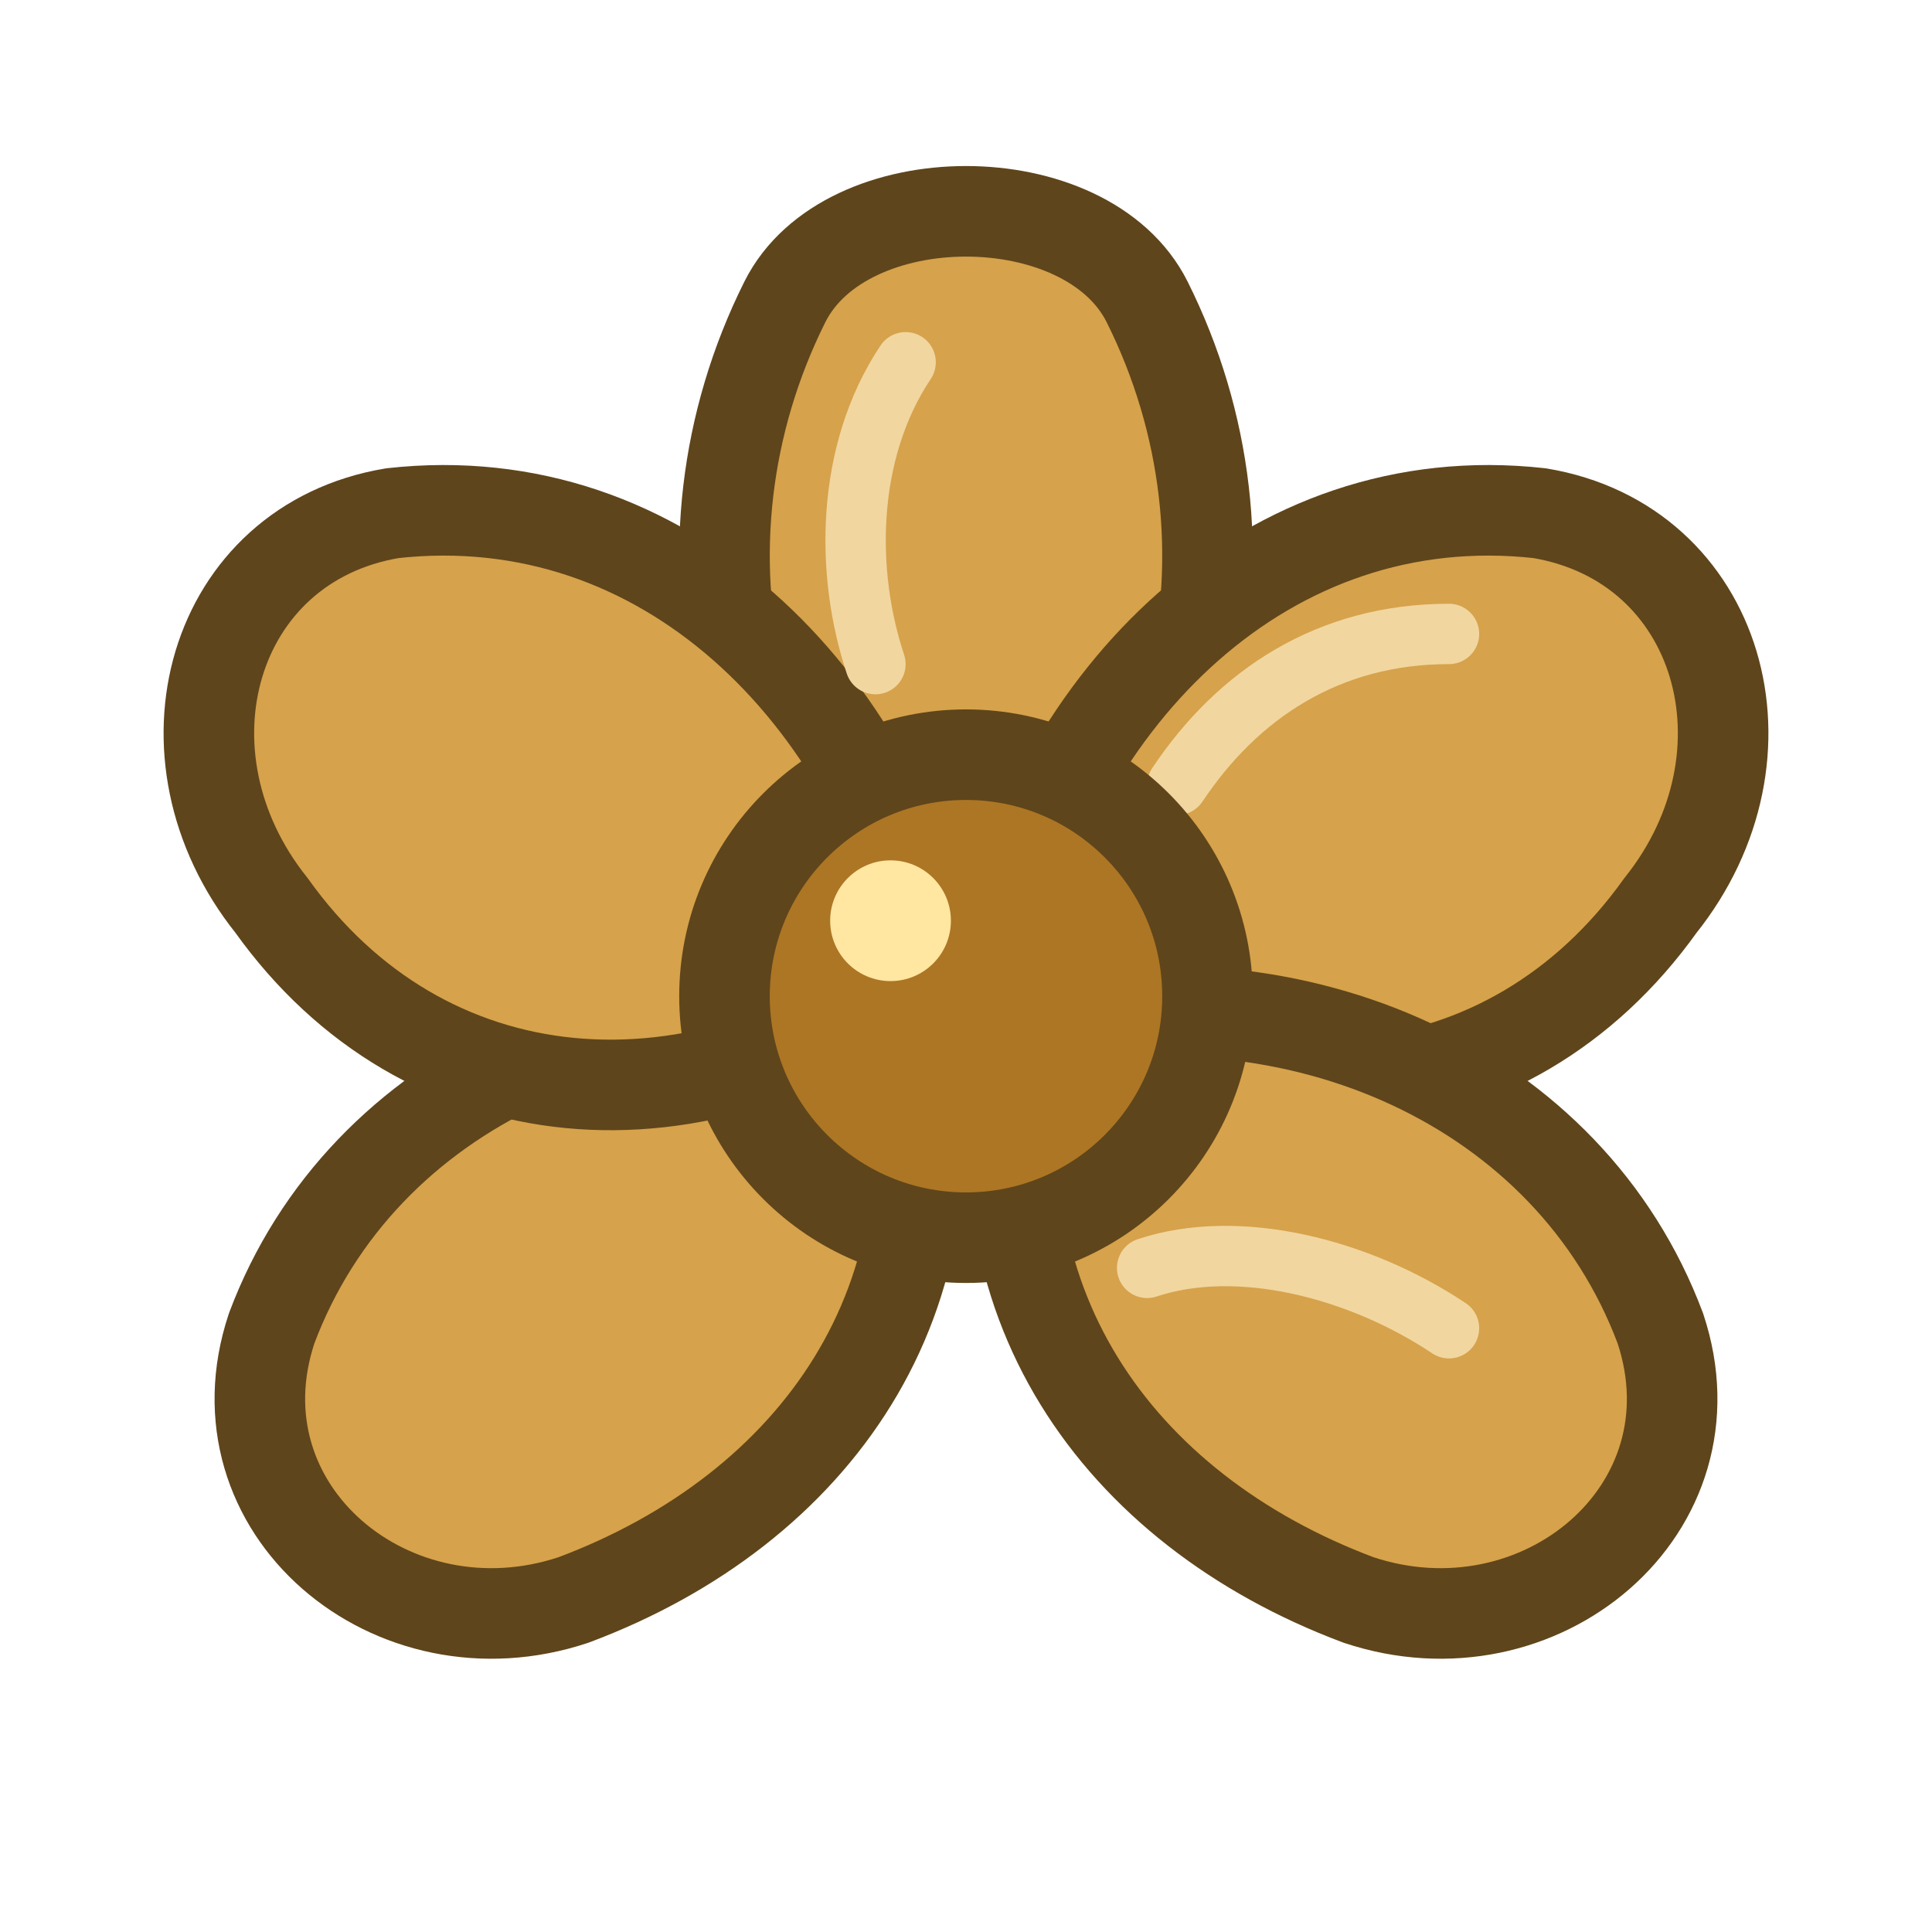
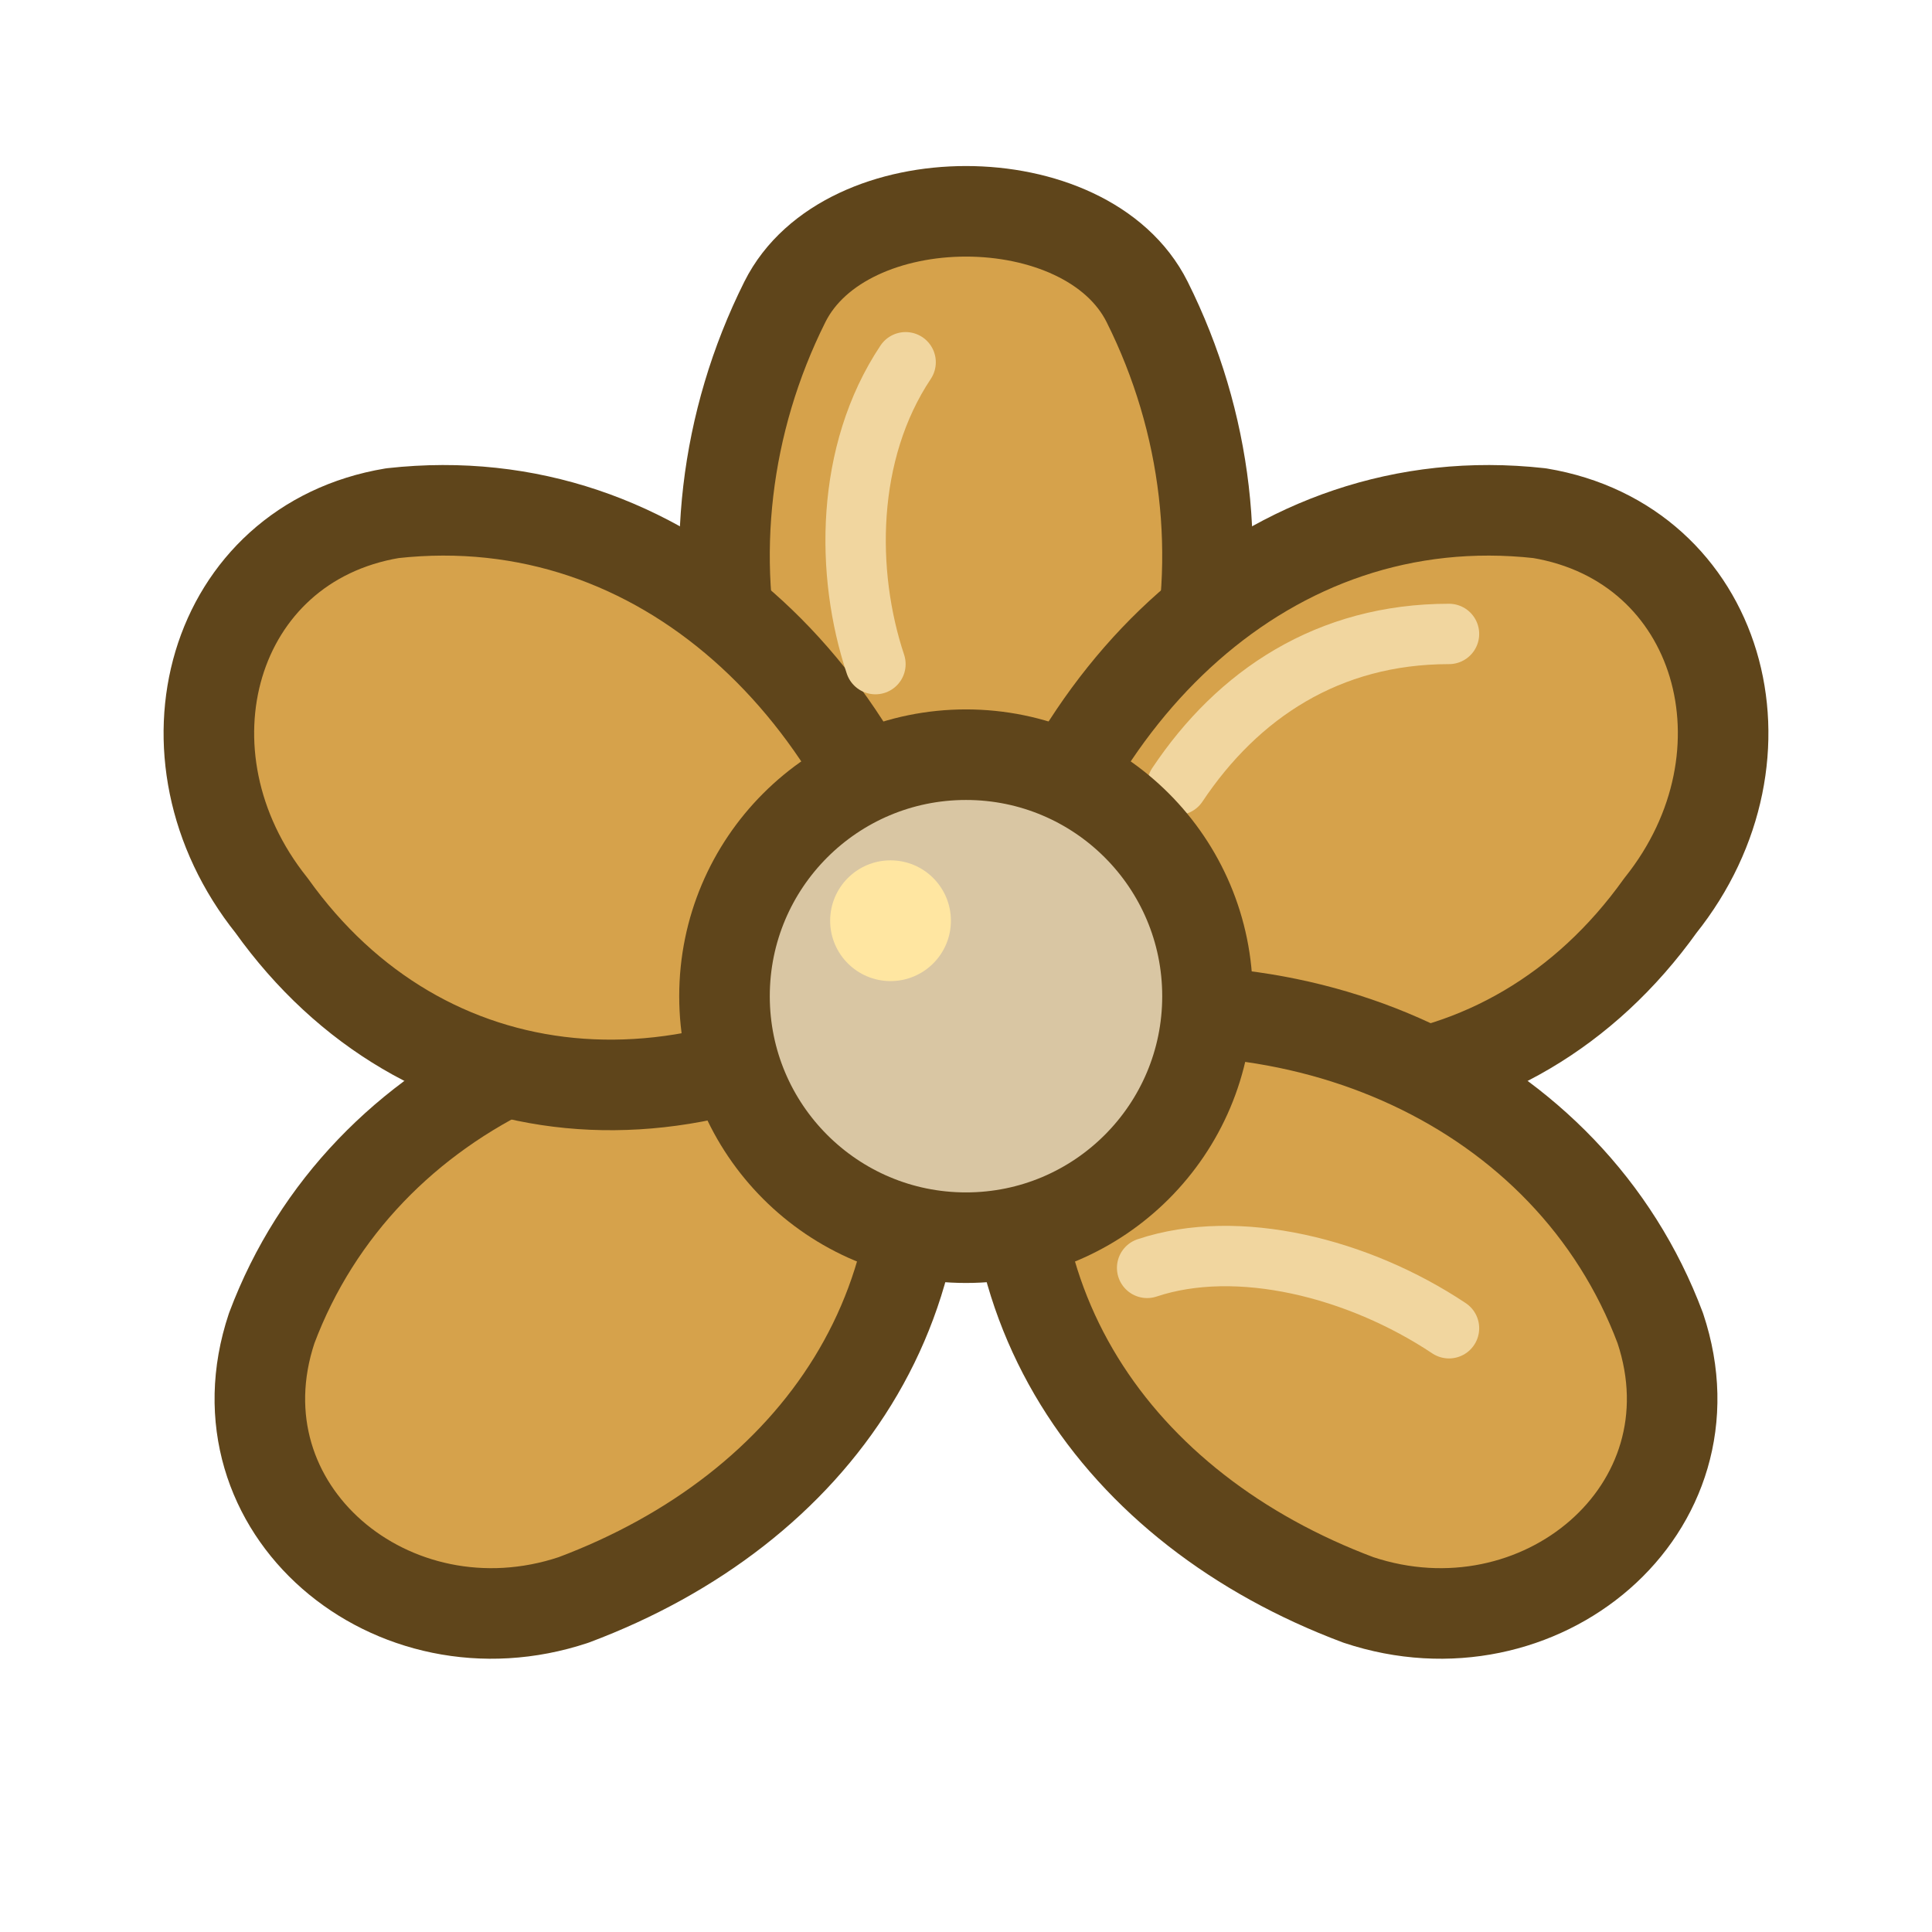
<svg xmlns="http://www.w3.org/2000/svg" viewBox="0 0 64 64" role="img" aria-label="KikiLink blossom">
  <g fill="#d6a24b" stroke="#5f451b" stroke-linejoin="round" stroke-width="3">
    <path d="M32 33C24 28 22 18 26 10c2-4 10-4 12 0 4 8 2 18-6 23Z" />
    <path d="M33 32c2-9 9-16 18-15 6 1 8 8 4 13-5 7-14 8-22 2Z" />
    <path d="M34 34c9-2 18 2 21 10 2 6-4 11-10 9-8-3-13-10-11-19Z" />
    <path d="M30 34c-9-2-18 2-21 10-2 6 4 11 10 9 8-3 13-10 11-19Z" />
    <path d="M31 32c-2-9-9-16-18-15-6 1-8 8-4 13 5 7 14 8 22 2Z" />
  </g>
  <g fill="none" stroke="#f1d69f" stroke-linecap="round" stroke-width="2">
    <path d="M30 12c-2 3-2 7-1 10" />
    <path d="M48 21c-4 0-7 2-9 5" />
    <path d="M48 44c-3-2-7-3-10-2" />
  </g>
-   <circle cx="32" cy="33" r="8" fill="#ad7624" stroke="#5f451b" stroke-width="3" />
+   <circle cx="32" cy="33" r="8" fill="#d9c6a3" stroke="#5f451b" stroke-width="3" />
  <circle cx="29.5" cy="30.5" r="2" fill="#ffe6a1" />
</svg>
